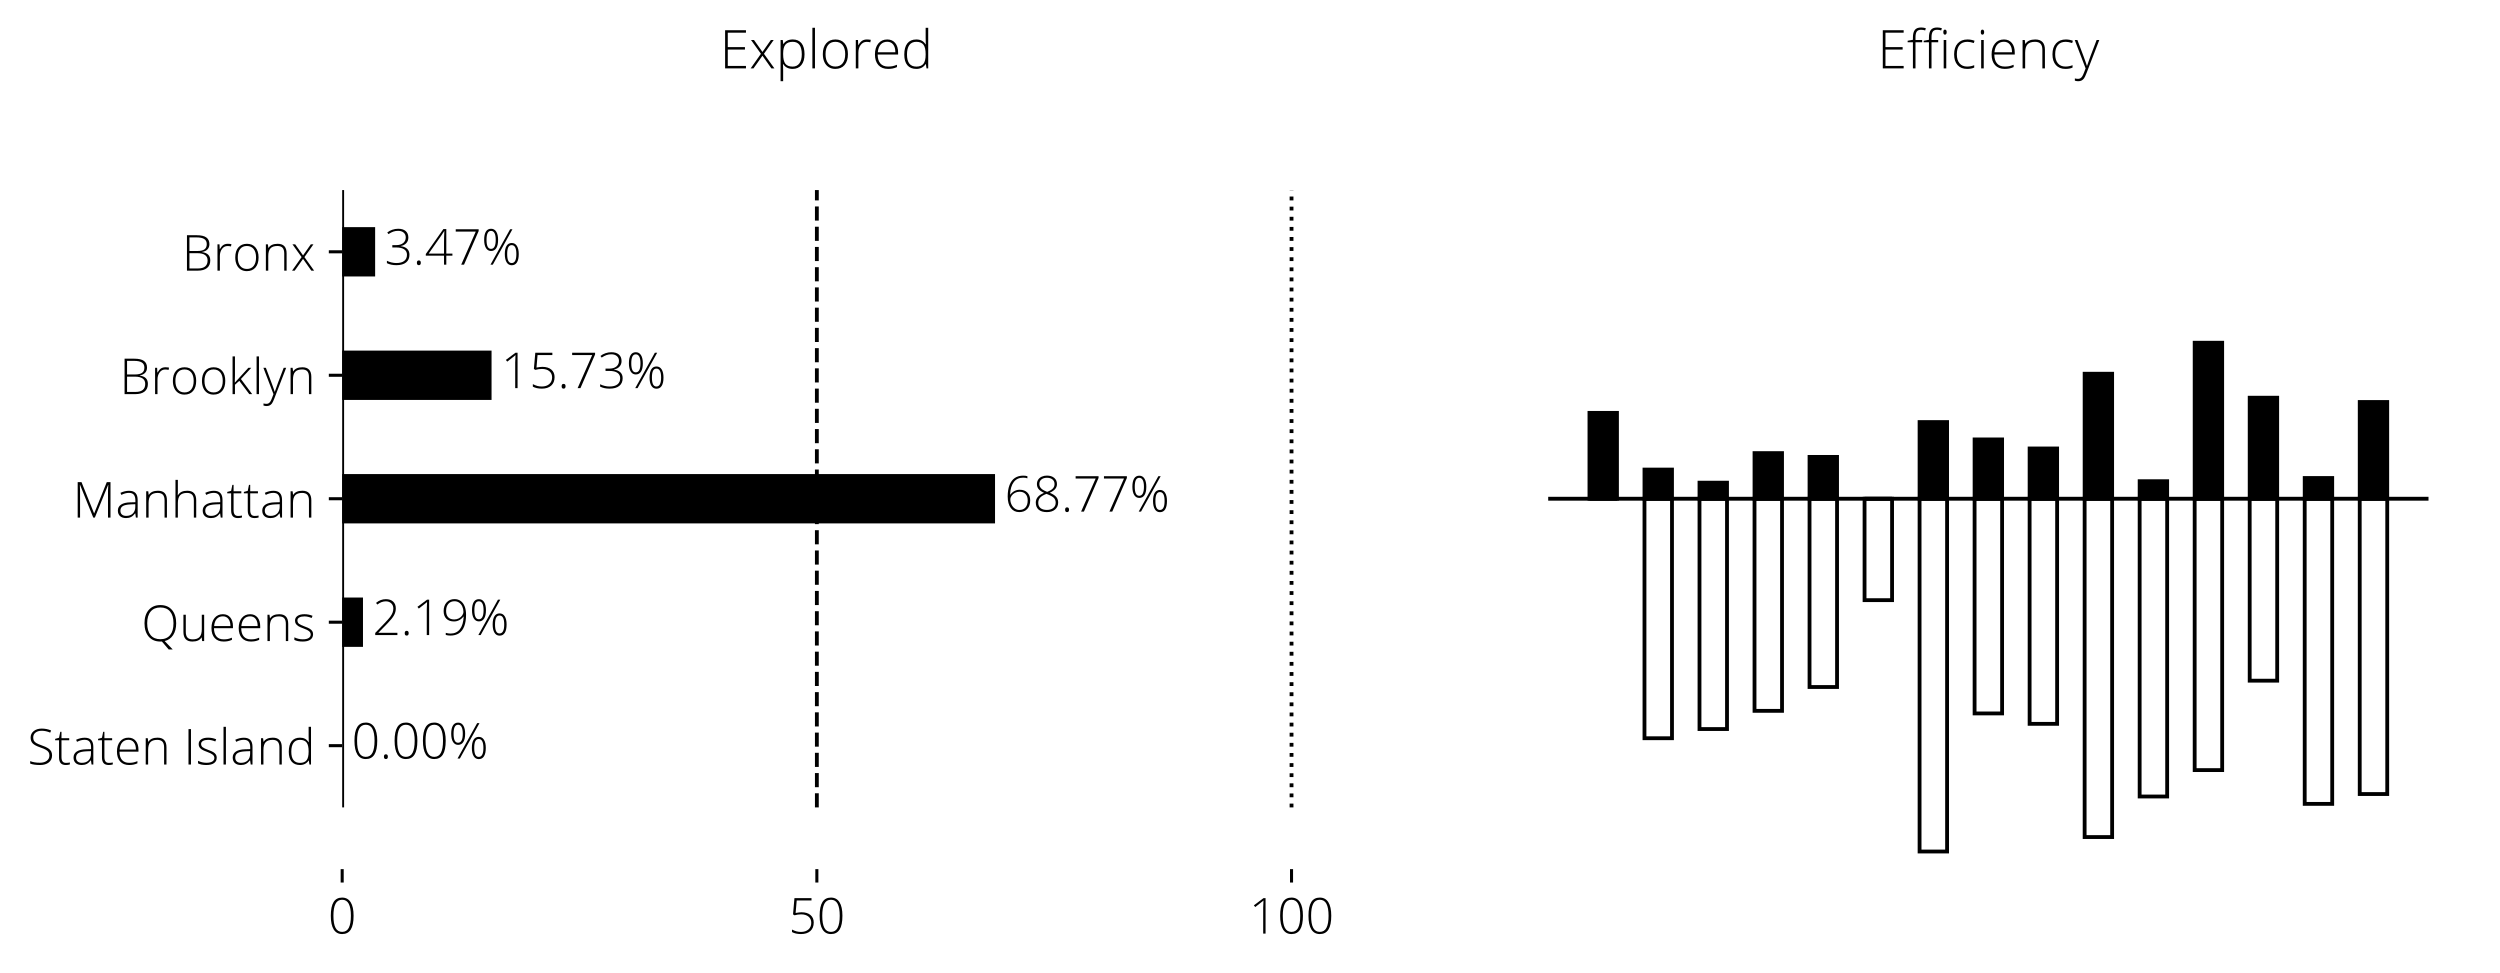
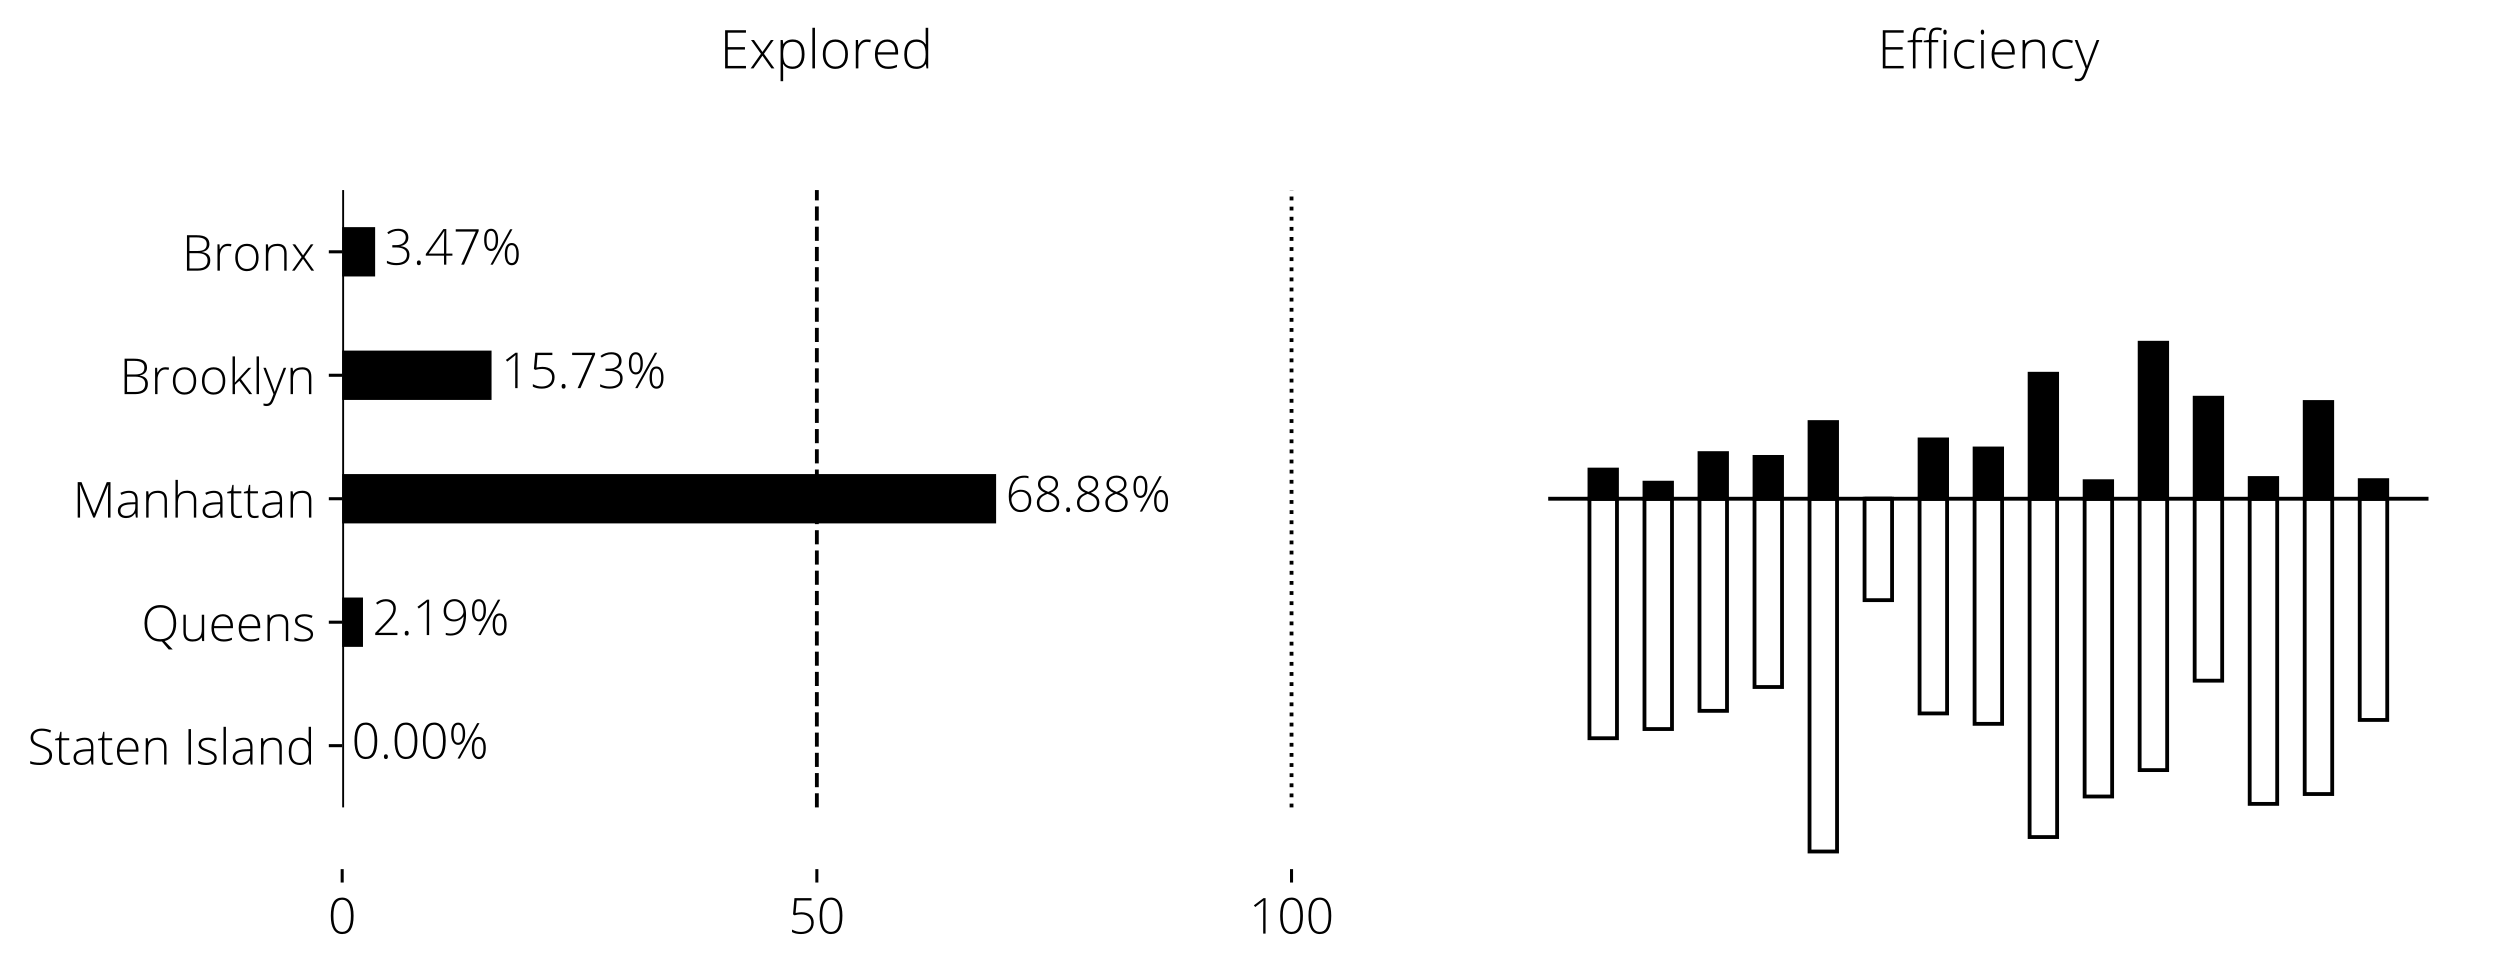
<svg xmlns="http://www.w3.org/2000/svg" xmlns:xlink="http://www.w3.org/1999/xlink" width="654.828pt" height="254.856pt" viewBox="0 0 654.828 254.856" version="1.1">
  <defs>
    <style type="text/css">*{stroke-linejoin: round; stroke-linecap: butt}</style>
  </defs>
  <g id="figure_1">
    <g id="patch_1">
      <path d="M 0 254.856  L 654.828 254.856  L 654.828 0  L 0 0  z " style="fill: #ffffff" />
    </g>
    <g id="axes_1">
      <g id="patch_2">
        <path d="M 89.628 227.654  L 343.265 227.654  L 343.265 33.614  L 89.628 33.614  L 89.628 227.654  z " style="fill: none" />
      </g>
      <g id="patch_3">
-         <path d="M 89.628 201.782  L 89.628 201.782  L 89.628 188.846  L 89.628 188.846  z " clip-path="url(#p144d505ed7)" />
+         <path d="M 89.628 201.782  L 89.628 201.782  L 89.628 188.846  L 89.628 188.846  z " clip-path="url(#p74cedefd56)" />
      </g>
      <g id="patch_4">
-         <path d="M 89.628 169.442  L 95.077 169.442  L 95.077 156.506  L 89.628 156.506  z " clip-path="url(#p144d505ed7)" />
+         <path d="M 89.628 169.442  L 95.077 169.442  L 95.077 156.506  L 89.628 156.506  z " clip-path="url(#p74cedefd56)" />
      </g>
      <g id="patch_5">
-         <path d="M 89.628 137.102  L 260.63 137.102  L 260.63 124.166  L 89.628 124.166  z " clip-path="url(#p144d505ed7)" />
+         <path d="M 89.628 137.102  L 260.912 137.102  L 260.912 124.166  L 89.628 124.166  z " clip-path="url(#p74cedefd56)" />
      </g>
      <g id="patch_6">
-         <path d="M 89.628 104.762  L 128.753 104.762  L 128.753 91.826  L 89.628 91.826  z " clip-path="url(#p144d505ed7)" />
+         <path d="M 89.628 104.762  L 128.753 104.762  L 128.753 91.826  L 89.628 91.826  z " clip-path="url(#p74cedefd56)" />
      </g>
      <g id="patch_7">
-         <path d="M 89.628 72.422  L 98.26 72.422  L 98.26 59.486  L 89.628 59.486  z " clip-path="url(#p144d505ed7)" />
+         <path d="M 89.628 72.422  L 98.26 72.422  L 98.26 59.486  L 89.628 59.486  z " clip-path="url(#p74cedefd56)" />
      </g>
      <g id="matplotlib.axis_1">
        <g id="xtick_1">
          <g id="line2d_1">
            <defs>
-               <path id="ma0ac1af42f" d="M 0 0  L 0 3.5  " style="stroke: #000000; stroke-width: 0.8" />
+               <path id="m62caee9d9d" d="M 0 0  L 0 3.5  " style="stroke: #000000; stroke-width: 0.8" />
            </defs>
            <g>
-               <use xlink:href="#ma0ac1af42f" x="89.628" y="227.654" style="stroke: #000000; stroke-width: 0.8" />
+               <use xlink:href="#m62caee9d9d" x="89.628" y="227.654" style="stroke: #000000; stroke-width: 0.8" />
            </g>
          </g>
          <g id="text_1">
            <g transform="translate(85.91836 244.5322)scale(0.13 -0.13)">
              <defs>
                <path id="OpenSans-Light-30" d="M 3297 2297  Q 3297 1094 2930 515  Q 2563 -63 1819 -63  Q 1103 -63 731 532  Q 359 1128 359 2297  Q 359 3491 720 4066  Q 1081 4641 1819 4641  Q 2541 4641 2919 4045  Q 3297 3450 3297 2297  z M 697 2297  Q 697 1234 975 726  Q 1253 219 1819 219  Q 2409 219 2679 744  Q 2950 1269 2950 2297  Q 2950 3309 2679 3834  Q 2409 4359 1819 4359  Q 1228 4359 962 3834  Q 697 3309 697 2297  z " transform="scale(0.015625)" />
              </defs>
              <use xlink:href="#OpenSans-Light-30" />
            </g>
          </g>
        </g>
        <g id="xtick_2">
          <g id="line2d_2">
            <g>
-               <use xlink:href="#ma0ac1af42f" x="213.96" y="227.654" style="stroke: #000000; stroke-width: 0.8" />
+               <use xlink:href="#m62caee9d9d" x="213.96" y="227.654" style="stroke: #000000; stroke-width: 0.8" />
            </g>
          </g>
          <g id="text_2">
            <g transform="translate(206.5398 244.5322)scale(0.13 -0.13)">
              <defs>
                <path id="OpenSans-Light-35" d="M 1678 2747  Q 2409 2747 2829 2394  Q 3250 2041 3250 1422  Q 3250 719 2812 328  Q 2375 -63 1606 -63  Q 1266 -63 959 4  Q 653 72 447 197  L 447 519  Q 784 347 1046 280  Q 1309 213 1606 213  Q 2206 213 2568 530  Q 2931 847 2931 1388  Q 2931 1897 2578 2187  Q 2225 2478 1619 2478  Q 1213 2478 769 2356  L 581 2478  L 763 4569  L 2963 4569  L 2963 4269  L 1056 4269  L 916 2656  Q 1403 2747 1678 2747  z " transform="scale(0.015625)" />
              </defs>
              <use xlink:href="#OpenSans-Light-35" />
              <use xlink:href="#OpenSans-Light-30" x="57.08" />
            </g>
          </g>
        </g>
        <g id="xtick_3">
          <g id="line2d_3">
            <g>
-               <use xlink:href="#ma0ac1af42f" x="338.292" y="227.654" style="stroke: #000000; stroke-width: 0.8" />
+               <use xlink:href="#m62caee9d9d" x="338.292" y="227.654" style="stroke: #000000; stroke-width: 0.8" />
            </g>
          </g>
          <g id="text_3">
            <g transform="translate(327.1613 244.5322)scale(0.13 -0.13)">
              <defs>
                <path id="OpenSans-Light-31" d="M 2131 0  L 1825 0  L 1825 3328  Q 1825 3781 1863 4269  Q 1816 4222 1766 4178  Q 1716 4134 800 3419  L 622 3641  L 1863 4569  L 2131 4569  L 2131 0  z " transform="scale(0.015625)" />
              </defs>
              <use xlink:href="#OpenSans-Light-31" />
              <use xlink:href="#OpenSans-Light-30" x="57.08" />
              <use xlink:href="#OpenSans-Light-30" x="114.16" />
            </g>
          </g>
        </g>
      </g>
      <g id="matplotlib.axis_2">
        <g id="ytick_1">
          <g id="line2d_4">
            <defs>
-               <path id="mfb8b9d3424" d="M 0 0  L -3.5 0  " style="stroke: #000000; stroke-width: 0.8" />
+               <path id="m926239fd50" d="M 0 0  L -3.5 0  " style="stroke: #000000; stroke-width: 0.8" />
            </defs>
            <g>
-               <use xlink:href="#mfb8b9d3424" x="89.628" y="195.314" style="stroke: #000000; stroke-width: 0.8" />
+               <use xlink:href="#m926239fd50" x="89.628" y="195.314" style="stroke: #000000; stroke-width: 0.8" />
            </g>
          </g>
          <g id="text_4">
            <g transform="translate(7.2 200.2532)scale(0.13 -0.13)">
              <defs>
                <path id="OpenSans-Light-53" d="M 3169 1178  Q 3169 606 2748 271  Q 2328 -63 1631 -63  Q 794 -63 347 122  L 347 441  Q 841 231 1606 231  Q 2169 231 2498 489  Q 2828 747 2828 1166  Q 2828 1425 2718 1595  Q 2609 1766 2362 1906  Q 2116 2047 1638 2209  Q 938 2450 670 2729  Q 403 3009 403 3475  Q 403 3988 804 4311  Q 1206 4634 1838 4634  Q 2481 4634 3047 4391  L 2931 4116  Q 2363 4353 1844 4353  Q 1338 4353 1038 4118  Q 738 3884 738 3481  Q 738 3228 830 3065  Q 922 2903 1131 2773  Q 1341 2644 1850 2463  Q 2384 2278 2653 2104  Q 2922 1931 3045 1711  Q 3169 1491 3169 1178  z " transform="scale(0.015625)" />
                <path id="OpenSans-Light-74" d="M 1466 213  Q 1759 213 1978 263  L 1978 13  Q 1753 -63 1459 -63  Q 1009 -63 795 178  Q 581 419 581 934  L 581 3128  L 78 3128  L 78 3309  L 581 3450  L 738 4219  L 897 4219  L 897 3397  L 1894 3397  L 1894 3128  L 897 3128  L 897 978  Q 897 588 1034 400  Q 1172 213 1466 213  z " transform="scale(0.015625)" />
                <path id="OpenSans-Light-61" d="M 2631 0  L 2553 538  L 2528 538  Q 2272 209 2001 73  Q 1731 -63 1363 -63  Q 863 -63 584 193  Q 306 450 306 903  Q 306 1400 720 1675  Q 1134 1950 1919 1966  L 2566 1984  L 2566 2209  Q 2566 2694 2369 2941  Q 2172 3188 1734 3188  Q 1263 3188 756 2925  L 641 3194  Q 1200 3456 1747 3456  Q 2306 3456 2582 3165  Q 2859 2875 2859 2259  L 2859 0  L 2631 0  z M 1381 219  Q 1925 219 2239 530  Q 2553 841 2553 1394  L 2553 1728  L 1959 1703  Q 1244 1669 939 1480  Q 634 1291 634 891  Q 634 572 829 395  Q 1025 219 1381 219  z " transform="scale(0.015625)" />
                <path id="OpenSans-Light-65" d="M 1941 -63  Q 1200 -63 786 393  Q 372 850 372 1672  Q 372 2484 772 2973  Q 1172 3463 1850 3463  Q 2450 3463 2797 3044  Q 3144 2625 3144 1906  L 3144 1656  L 697 1656  Q 703 956 1023 587  Q 1344 219 1941 219  Q 2231 219 2451 259  Q 2672 300 3009 434  L 3009 153  Q 2722 28 2478 -17  Q 2234 -63 1941 -63  z M 1850 3188  Q 1359 3188 1062 2864  Q 766 2541 716 1931  L 2816 1931  Q 2816 2522 2559 2855  Q 2303 3188 1850 3188  z " transform="scale(0.015625)" />
                <path id="OpenSans-Light-6e" d="M 2938 0  L 2938 2203  Q 2938 2716 2722 2948  Q 2506 3181 2053 3181  Q 1444 3181 1161 2873  Q 878 2566 878 1875  L 878 0  L 569 0  L 569 3397  L 831 3397  L 891 2931  L 909 2931  Q 1241 3463 2088 3463  Q 3244 3463 3244 2222  L 3244 0  L 2938 0  z " transform="scale(0.015625)" />
                <path id="OpenSans-Light-20" transform="scale(0.015625)" />
                <path id="OpenSans-Light-49" d="M 647 0  L 647 4569  L 966 4569  L 966 0  L 647 0  z " transform="scale(0.015625)" />
                <path id="OpenSans-Light-73" d="M 2675 884  Q 2675 428 2328 182  Q 1981 -63 1344 -63  Q 663 -63 263 147  L 263 481  Q 775 225 1344 225  Q 1847 225 2108 392  Q 2369 559 2369 838  Q 2369 1094 2161 1269  Q 1953 1444 1478 1613  Q 969 1797 762 1930  Q 556 2063 451 2230  Q 347 2397 347 2638  Q 347 3019 667 3241  Q 988 3463 1563 3463  Q 2113 3463 2606 3256  L 2491 2975  Q 1991 3181 1563 3181  Q 1147 3181 903 3043  Q 659 2906 659 2663  Q 659 2397 848 2237  Q 1038 2078 1588 1881  Q 2047 1716 2256 1583  Q 2466 1450 2570 1281  Q 2675 1113 2675 884  z " transform="scale(0.015625)" />
                <path id="OpenSans-Light-6c" d="M 878 0  L 569 0  L 569 4863  L 878 4863  L 878 0  z " transform="scale(0.015625)" />
                <path id="OpenSans-Light-64" d="M 1813 3463  Q 2181 3463 2450 3328  Q 2719 3194 2931 2869  L 2950 2869  Q 2931 3263 2931 3641  L 2931 4863  L 3238 4863  L 3238 0  L 3034 0  L 2956 519  L 2931 519  Q 2544 -63 1819 -63  Q 1116 -63 744 375  Q 372 813 372 1650  Q 372 2531 740 2997  Q 1109 3463 1813 3463  z M 1813 3181  Q 1256 3181 976 2790  Q 697 2400 697 1656  Q 697 213 1819 213  Q 2394 213 2662 547  Q 2931 881 2931 1650  L 2931 1703  Q 2931 2491 2667 2836  Q 2403 3181 1813 3181  z " transform="scale(0.015625)" />
              </defs>
              <use xlink:href="#OpenSans-Light-53" />
              <use xlink:href="#OpenSans-Light-74" x="54.492" />
              <use xlink:href="#OpenSans-Light-61" x="87.988" />
              <use xlink:href="#OpenSans-Light-74" x="140.967" />
              <use xlink:href="#OpenSans-Light-65" x="174.463" />
              <use xlink:href="#OpenSans-Light-6e" x="229.346" />
              <use xlink:href="#OpenSans-Light-20" x="288.33" />
              <use xlink:href="#OpenSans-Light-49" x="314.307" />
              <use xlink:href="#OpenSans-Light-73" x="339.502" />
              <use xlink:href="#OpenSans-Light-6c" x="386.084" />
              <use xlink:href="#OpenSans-Light-61" x="408.691" />
              <use xlink:href="#OpenSans-Light-6e" x="461.67" />
              <use xlink:href="#OpenSans-Light-64" x="520.654" />
            </g>
          </g>
        </g>
        <g id="ytick_2">
          <g id="line2d_5">
            <g>
-               <use xlink:href="#mfb8b9d3424" x="89.628" y="162.974" style="stroke: #000000; stroke-width: 0.8" />
+               <use xlink:href="#m926239fd50" x="89.628" y="162.974" style="stroke: #000000; stroke-width: 0.8" />
            </g>
          </g>
          <g id="text_5">
            <g transform="translate(37.03094 167.9132)scale(0.13 -0.13)">
              <defs>
                <path id="OpenSans-Light-51" d="M 4488 2291  Q 4488 1372 4094 770  Q 3700 169 3003 0  L 4044 -1088  L 3525 -1088  L 2644 -56  L 2541 -63  L 2444 -63  Q 1491 -63 947 570  Q 403 1203 403 2297  Q 403 3388 951 4014  Q 1500 4641 2450 4641  Q 3406 4641 3947 4011  Q 4488 3381 4488 2291  z M 750 2291  Q 750 1309 1187 773  Q 1625 238 2444 238  Q 3269 238 3705 769  Q 4141 1300 4141 2291  Q 4141 3278 3705 3804  Q 3269 4331 2450 4331  Q 1634 4331 1192 3800  Q 750 3269 750 2291  z " transform="scale(0.015625)" />
                <path id="OpenSans-Light-75" d="M 838 3397  L 838 1197  Q 838 684 1053 451  Q 1269 219 1722 219  Q 2328 219 2614 525  Q 2900 831 2900 1522  L 2900 3397  L 3206 3397  L 3206 0  L 2944 0  L 2888 469  L 2869 469  Q 2538 -63 1691 -63  Q 531 -63 531 1178  L 531 3397  L 838 3397  z " transform="scale(0.015625)" />
              </defs>
              <use xlink:href="#OpenSans-Light-51" />
              <use xlink:href="#OpenSans-Light-75" x="76.416" />
              <use xlink:href="#OpenSans-Light-65" x="135.4" />
              <use xlink:href="#OpenSans-Light-65" x="190.283" />
              <use xlink:href="#OpenSans-Light-6e" x="245.166" />
              <use xlink:href="#OpenSans-Light-73" x="304.15" />
            </g>
          </g>
        </g>
        <g id="ytick_3">
          <g id="line2d_6">
            <g>
-               <use xlink:href="#mfb8b9d3424" x="89.628" y="130.634" style="stroke: #000000; stroke-width: 0.8" />
+               <use xlink:href="#m926239fd50" x="89.628" y="130.634" style="stroke: #000000; stroke-width: 0.8" />
            </g>
          </g>
          <g id="text_6">
            <g transform="translate(19.03406 135.5732)scale(0.13 -0.13)">
              <defs>
                <path id="OpenSans-Light-4d" d="M 2656 0  L 953 4219  L 928 4219  Q 953 3831 953 3425  L 953 0  L 647 0  L 647 4569  L 1141 4569  L 2759 550  L 2778 550  L 4397 4569  L 4878 4569  L 4878 0  L 4556 0  L 4556 3463  Q 4556 3825 4594 4213  L 4569 4213  L 2859 0  L 2656 0  z " transform="scale(0.015625)" />
                <path id="OpenSans-Light-68" d="M 2938 0  L 2938 2203  Q 2938 2716 2722 2948  Q 2506 3181 2053 3181  Q 1444 3181 1161 2873  Q 878 2566 878 1875  L 878 0  L 569 0  L 569 4863  L 878 4863  L 878 3316  L 863 2881  L 884 2881  Q 1075 3188 1365 3325  Q 1656 3463 2088 3463  Q 3244 3463 3244 2222  L 3244 0  L 2938 0  z " transform="scale(0.015625)" />
              </defs>
              <use xlink:href="#OpenSans-Light-4d" />
              <use xlink:href="#OpenSans-Light-61" x="86.279" />
              <use xlink:href="#OpenSans-Light-6e" x="139.258" />
              <use xlink:href="#OpenSans-Light-68" x="198.242" />
              <use xlink:href="#OpenSans-Light-61" x="257.227" />
              <use xlink:href="#OpenSans-Light-74" x="310.205" />
              <use xlink:href="#OpenSans-Light-74" x="343.701" />
              <use xlink:href="#OpenSans-Light-61" x="377.197" />
              <use xlink:href="#OpenSans-Light-6e" x="430.176" />
            </g>
          </g>
        </g>
        <g id="ytick_4">
          <g id="line2d_7">
            <g>
-               <use xlink:href="#mfb8b9d3424" x="89.628" y="98.294" style="stroke: #000000; stroke-width: 0.8" />
+               <use xlink:href="#m926239fd50" x="89.628" y="98.294" style="stroke: #000000; stroke-width: 0.8" />
            </g>
          </g>
          <g id="text_7">
            <g transform="translate(31.31703 103.2332)scale(0.13 -0.13)">
              <defs>
                <path id="OpenSans-Light-42" d="M 647 4569  L 1900 4569  Q 2747 4569 3144 4281  Q 3541 3994 3541 3413  Q 3541 3016 3298 2752  Q 3056 2488 2591 2413  L 2591 2394  Q 3138 2313 3395 2048  Q 3653 1784 3653 1313  Q 3653 681 3234 340  Q 2816 0 2047 0  L 647 0  L 647 4569  z M 966 2534  L 1972 2534  Q 2616 2534 2908 2748  Q 3200 2963 3200 3419  Q 3200 3875 2870 4081  Q 2541 4288 1888 4288  L 966 4288  L 966 2534  z M 966 2253  L 966 281  L 2041 281  Q 3309 281 3309 1313  Q 3309 2253 1972 2253  L 966 2253  z " transform="scale(0.015625)" />
                <path id="OpenSans-Light-72" d="M 1906 3463  Q 2122 3463 2369 3419  L 2309 3122  Q 2097 3175 1869 3175  Q 1434 3175 1156 2806  Q 878 2438 878 1875  L 878 0  L 569 0  L 569 3397  L 831 3397  L 863 2784  L 884 2784  Q 1094 3159 1331 3311  Q 1569 3463 1906 3463  z " transform="scale(0.015625)" />
                <path id="OpenSans-Light-6f" d="M 3378 1703  Q 3378 872 2975 404  Q 2572 -63 1863 -63  Q 1416 -63 1075 153  Q 734 369 553 772  Q 372 1175 372 1703  Q 372 2534 775 2998  Q 1178 3463 1881 3463  Q 2581 3463 2979 2992  Q 3378 2522 3378 1703  z M 697 1703  Q 697 1003 1005 611  Q 1313 219 1875 219  Q 2438 219 2745 611  Q 3053 1003 3053 1703  Q 3053 2406 2742 2793  Q 2431 3181 1869 3181  Q 1306 3181 1001 2795  Q 697 2409 697 1703  z " transform="scale(0.015625)" />
                <path id="OpenSans-Light-6b" d="M 872 1491  L 2606 3397  L 2981 3397  L 1644 1947  L 3097 0  L 2725 0  L 1434 1716  L 878 1209  L 878 0  L 569 0  L 569 4863  L 878 4863  L 878 2425  L 856 1491  L 872 1491  z " transform="scale(0.015625)" />
                <path id="OpenSans-Light-79" d="M 0 3397  L 319 3397  L 1038 1491  Q 1366 613 1453 306  L 1472 306  Q 1603 709 1900 1509  L 2619 3397  L 2938 3397  L 1416 -550  Q 1231 -1031 1106 -1200  Q 981 -1369 814 -1453  Q 647 -1538 409 -1538  Q 231 -1538 13 -1472  L 13 -1203  Q 194 -1253 403 -1253  Q 563 -1253 684 -1178  Q 806 -1103 904 -945  Q 1003 -788 1133 -445  Q 1263 -103 1300 0  L 0 3397  z " transform="scale(0.015625)" />
              </defs>
              <use xlink:href="#OpenSans-Light-42" />
              <use xlink:href="#OpenSans-Light-72" x="62.695" />
              <use xlink:href="#OpenSans-Light-6f" x="101.611" />
              <use xlink:href="#OpenSans-Light-6f" x="160.205" />
              <use xlink:href="#OpenSans-Light-6b" x="218.799" />
              <use xlink:href="#OpenSans-Light-6c" x="267.188" />
              <use xlink:href="#OpenSans-Light-79" x="289.795" />
              <use xlink:href="#OpenSans-Light-6e" x="335.693" />
            </g>
          </g>
        </g>
        <g id="ytick_5">
          <g id="line2d_8">
            <g>
-               <use xlink:href="#mfb8b9d3424" x="89.628" y="65.954" style="stroke: #000000; stroke-width: 0.8" />
+               <use xlink:href="#m926239fd50" x="89.628" y="65.954" style="stroke: #000000; stroke-width: 0.8" />
            </g>
          </g>
          <g id="text_8">
            <g transform="translate(47.65641 70.89317)scale(0.13 -0.13)">
              <defs>
                <path id="OpenSans-Light-78" d="M 1403 1747  L 219 3397  L 575 3397  L 1588 1966  L 2591 3397  L 2931 3397  L 1766 1747  L 3016 0  L 2656 0  L 1588 1516  L 513 0  L 172 0  L 1403 1747  z " transform="scale(0.015625)" />
              </defs>
              <use xlink:href="#OpenSans-Light-42" />
              <use xlink:href="#OpenSans-Light-72" x="62.695" />
              <use xlink:href="#OpenSans-Light-6f" x="101.611" />
              <use xlink:href="#OpenSans-Light-6e" x="160.205" />
              <use xlink:href="#OpenSans-Light-78" x="219.189" />
            </g>
          </g>
        </g>
      </g>
      <g id="LineCollection_1">
-         <path d="M 89.628 211.484  L 89.628 49.784  " clip-path="url(#p144d505ed7)" style="fill: none; stroke: #000000" />
+         <path d="M 89.628 211.484  L 89.628 49.784  " clip-path="url(#p74cedefd56)" style="fill: none; stroke: #000000" />
      </g>
      <g id="LineCollection_2">
-         <path d="M 213.96 211.484  L 213.96 49.784  " clip-path="url(#p144d505ed7)" style="fill: none; stroke-dasharray: 3.7,1.6; stroke-dashoffset: 0; stroke: #000000" />
+         <path d="M 213.96 211.484  L 213.96 49.784  " clip-path="url(#p74cedefd56)" style="fill: none; stroke-dasharray: 3.7,1.6; stroke-dashoffset: 0; stroke: #000000" />
      </g>
      <g id="LineCollection_3">
-         <path d="M 338.292 211.484  L 338.292 49.784  " clip-path="url(#p144d505ed7)" style="fill: none; stroke-dasharray: 1,1.65; stroke-dashoffset: 0; stroke: #000000" />
+         <path d="M 338.292 211.484  L 338.292 49.784  " clip-path="url(#p74cedefd56)" style="fill: none; stroke-dasharray: 1,1.65; stroke-dashoffset: 0; stroke: #000000" />
      </g>
      <g id="text_9">
        <g transform="translate(92.11507 198.6911)scale(0.13 -0.13)">
          <defs>
            <path id="OpenSans-Light-2e" d="M 506 244  Q 506 550 756 550  Q 1013 550 1013 244  Q 1013 -63 756 -63  Q 506 -63 506 244  z " transform="scale(0.015625)" />
            <path id="OpenSans-Light-25" d="M 659 3206  Q 659 2625 800 2333  Q 941 2041 1241 2041  Q 1844 2041 1844 3206  Q 1844 3781 1689 4070  Q 1534 4359 1241 4359  Q 941 4359 800 4070  Q 659 3781 659 3206  z M 2150 3206  Q 2150 2500 1915 2133  Q 1681 1766 1241 1766  Q 825 1766 589 2142  Q 353 2519 353 3206  Q 353 3903 578 4268  Q 803 4634 1241 4634  Q 1675 4634 1912 4257  Q 2150 3881 2150 3206  z M 3322 1369  Q 3322 791 3462 502  Q 3603 213 3903 213  Q 4506 213 4506 1369  Q 4506 2522 3903 2522  Q 3603 2522 3462 2236  Q 3322 1950 3322 1369  z M 4813 1369  Q 4813 663 4581 295  Q 4350 -72 3909 -72  Q 3484 -72 3250 308  Q 3016 688 3016 1369  Q 3016 2072 3245 2434  Q 3475 2797 3909 2797  Q 4338 2797 4575 2422  Q 4813 2047 4813 1369  z M 4000 4569  L 1466 0  L 1166 0  L 3700 4569  L 4000 4569  z " transform="scale(0.015625)" />
          </defs>
          <use xlink:href="#OpenSans-Light-30" />
          <use xlink:href="#OpenSans-Light-2e" x="57.08" />
          <use xlink:href="#OpenSans-Light-30" x="80.859" />
          <use xlink:href="#OpenSans-Light-30" x="137.939" />
          <use xlink:href="#OpenSans-Light-25" x="195.02" />
        </g>
      </g>
      <g id="text_10">
        <g transform="translate(97.5641 166.3511)scale(0.13 -0.13)">
          <defs>
            <path id="OpenSans-Light-32" d="M 3213 0  L 353 0  L 353 275  L 1569 1544  Q 2081 2075 2287 2356  Q 2494 2638 2591 2894  Q 2688 3150 2688 3431  Q 2688 3841 2419 4097  Q 2150 4353 1722 4353  Q 1150 4353 628 3938  L 459 4153  Q 1031 4634 1728 4634  Q 2325 4634 2667 4315  Q 3009 3997 3009 3438  Q 3009 2984 2779 2561  Q 2550 2138 1941 1516  L 769 313  L 769 300  L 3213 300  L 3213 0  z " transform="scale(0.015625)" />
            <path id="OpenSans-Light-39" d="M 3238 2631  Q 3238 1731 3002 1125  Q 2766 519 2314 228  Q 1863 -63 1222 -63  Q 897 -63 622 19  L 622 288  Q 756 244 945 220  Q 1134 197 1234 197  Q 2006 197 2443 755  Q 2881 1313 2931 2381  L 2894 2381  Q 2666 2081 2350 1920  Q 2034 1759 1691 1759  Q 1056 1759 701 2109  Q 347 2459 347 3103  Q 347 3791 736 4216  Q 1125 4641 1747 4641  Q 2197 4641 2534 4405  Q 2872 4169 3055 3712  Q 3238 3256 3238 2631  z M 1747 4366  Q 1253 4366 959 4033  Q 666 3700 666 3122  Q 666 2578 937 2297  Q 1209 2016 1716 2016  Q 2031 2016 2304 2156  Q 2578 2297 2739 2530  Q 2900 2763 2900 3003  Q 2900 3369 2754 3687  Q 2609 4006 2348 4186  Q 2088 4366 1747 4366  z " transform="scale(0.015625)" />
          </defs>
          <use xlink:href="#OpenSans-Light-32" />
          <use xlink:href="#OpenSans-Light-2e" x="57.08" />
          <use xlink:href="#OpenSans-Light-31" x="80.859" />
          <use xlink:href="#OpenSans-Light-39" x="137.939" />
          <use xlink:href="#OpenSans-Light-25" x="195.02" />
        </g>
      </g>
      <g id="text_11">
-         <g transform="translate(263.1163 134.0111)scale(0.13 -0.13)">
+         <g transform="translate(263.3984 134.0111)scale(0.13 -0.13)">
          <defs>
            <path id="OpenSans-Light-36" d="M 409 1947  Q 409 2838 651 3445  Q 894 4053 1339 4347  Q 1784 4641 2413 4641  Q 2706 4641 2950 4569  L 2950 4294  Q 2722 4378 2400 4378  Q 1628 4378 1198 3822  Q 769 3266 716 2203  L 756 2203  Q 994 2509 1300 2665  Q 1606 2822 1947 2822  Q 2588 2822 2948 2456  Q 3309 2091 3309 1447  Q 3309 747 2929 342  Q 2550 -63 1906 -63  Q 1213 -63 811 467  Q 409 997 409 1947  z M 1906 213  Q 2419 213 2703 534  Q 2988 856 2988 1453  Q 2988 1978 2706 2272  Q 2425 2566 1941 2566  Q 1622 2566 1348 2425  Q 1075 2284 912 2051  Q 750 1819 750 1575  Q 750 1228 904 908  Q 1059 588 1323 400  Q 1588 213 1906 213  z " transform="scale(0.015625)" />
            <path id="OpenSans-Light-38" d="M 1819 4647  Q 2400 4647 2754 4350  Q 3109 4053 3109 3547  Q 3109 3197 2889 2928  Q 2669 2659 2175 2431  Q 2775 2184 3019 1890  Q 3263 1597 3263 1178  Q 3263 613 2867 275  Q 2472 -63 1806 -63  Q 1116 -63 747 253  Q 378 569 378 1172  Q 378 1581 637 1890  Q 897 2200 1441 2419  Q 938 2656 731 2920  Q 525 3184 525 3553  Q 525 3881 690 4129  Q 856 4378 1154 4512  Q 1453 4647 1819 4647  z M 697 1125  Q 697 694 989 456  Q 1281 219 1806 219  Q 2319 219 2631 470  Q 2944 722 2944 1153  Q 2944 1541 2698 1783  Q 2453 2025 1753 2291  Q 1178 2069 937 1800  Q 697 1531 697 1125  z M 1813 4366  Q 1372 4366 1105 4148  Q 838 3931 838 3553  Q 838 3334 936 3167  Q 1034 3000 1220 2864  Q 1406 2728 1844 2547  Q 2353 2744 2575 2981  Q 2797 3219 2797 3553  Q 2797 3928 2533 4147  Q 2269 4366 1813 4366  z " transform="scale(0.015625)" />
-             <path id="OpenSans-Light-37" d="M 1044 0  L 2925 4269  L 341 4269  L 341 4569  L 3297 4569  L 3297 4341  L 1409 0  L 1044 0  z " transform="scale(0.015625)" />
          </defs>
          <use xlink:href="#OpenSans-Light-36" />
          <use xlink:href="#OpenSans-Light-38" x="57.08" />
          <use xlink:href="#OpenSans-Light-2e" x="114.16" />
-           <use xlink:href="#OpenSans-Light-37" x="137.939" />
-           <use xlink:href="#OpenSans-Light-37" x="195.02" />
+           <use xlink:href="#OpenSans-Light-38" x="137.939" />
+           <use xlink:href="#OpenSans-Light-38" x="195.02" />
          <use xlink:href="#OpenSans-Light-25" x="252.1" />
        </g>
      </g>
      <g id="text_12">
        <g transform="translate(131.2399 101.6711)scale(0.13 -0.13)">
          <defs>
+             <path id="OpenSans-Light-37" d="M 1044 0  L 2925 4269  L 341 4269  L 341 4569  L 3297 4569  L 3297 4341  L 1409 0  L 1044 0  z " transform="scale(0.015625)" />
            <path id="OpenSans-Light-33" d="M 3059 3494  Q 3059 3069 2792 2778  Q 2525 2488 2075 2406  L 2075 2388  Q 2625 2319 2912 2037  Q 3200 1756 3200 1281  Q 3200 641 2764 289  Q 2328 -63 1509 -63  Q 813 -63 294 197  L 294 506  Q 556 369 882 291  Q 1209 213 1497 213  Q 2188 213 2534 492  Q 2881 772 2881 1281  Q 2881 1734 2526 1978  Q 2172 2222 1484 2222  L 991 2222  L 991 2522  L 1491 2522  Q 2059 2522 2392 2792  Q 2725 3063 2725 3525  Q 2725 3906 2454 4136  Q 2184 4366 1747 4366  Q 1406 4366 1125 4270  Q 844 4175 494 3944  L 341 4153  Q 606 4375 981 4504  Q 1356 4634 1741 4634  Q 2372 4634 2715 4336  Q 3059 4038 3059 3494  z " transform="scale(0.015625)" />
          </defs>
          <use xlink:href="#OpenSans-Light-31" />
          <use xlink:href="#OpenSans-Light-35" x="57.08" />
          <use xlink:href="#OpenSans-Light-2e" x="114.16" />
          <use xlink:href="#OpenSans-Light-37" x="137.939" />
          <use xlink:href="#OpenSans-Light-33" x="195.02" />
          <use xlink:href="#OpenSans-Light-25" x="252.1" />
        </g>
      </g>
      <g id="text_13">
        <g transform="translate(100.7466 69.33114)scale(0.13 -0.13)">
          <defs>
            <path id="OpenSans-Light-34" d="M 3566 1166  L 2778 1166  L 2778 0  L 2484 0  L 2484 1166  L 134 1166  L 134 1375  L 2400 4594  L 2778 4594  L 2778 1434  L 3566 1434  L 3566 1166  z M 2484 1434  L 2484 2741  Q 2484 3684 2528 4325  L 2503 4325  Q 2441 4209 2119 3738  L 506 1434  L 2484 1434  z " transform="scale(0.015625)" />
          </defs>
          <use xlink:href="#OpenSans-Light-33" />
          <use xlink:href="#OpenSans-Light-2e" x="57.08" />
          <use xlink:href="#OpenSans-Light-34" x="80.859" />
          <use xlink:href="#OpenSans-Light-37" x="137.939" />
          <use xlink:href="#OpenSans-Light-25" x="195.02" />
        </g>
      </g>
      <g id="text_14">
        <g transform="translate(188.5144 17.91219)scale(0.14 -0.14)">
          <defs>
            <path id="OpenSans-Light-45" d="M 3144 0  L 647 0  L 647 4569  L 3144 4569  L 3144 4275  L 966 4275  L 966 2547  L 3022 2547  L 3022 2253  L 966 2253  L 966 294  L 3144 294  L 3144 0  z " transform="scale(0.015625)" />
            <path id="OpenSans-Light-70" d="M 2022 -63  Q 1238 -63 878 525  L 856 525  L 866 263  Q 878 31 878 -244  L 878 -1538  L 569 -1538  L 569 3397  L 831 3397  L 891 2913  L 909 2913  Q 1259 3463 2028 3463  Q 2716 3463 3077 3011  Q 3438 2559 3438 1697  Q 3438 859 3058 398  Q 2678 -63 2022 -63  z M 2016 213  Q 2538 213 2823 600  Q 3109 988 3109 1684  Q 3109 3181 2028 3181  Q 1434 3181 1156 2854  Q 878 2528 878 1791  L 878 1691  Q 878 894 1145 553  Q 1413 213 2016 213  z " transform="scale(0.015625)" />
          </defs>
          <use xlink:href="#OpenSans-Light-45" />
          <use xlink:href="#OpenSans-Light-78" x="55.176" />
          <use xlink:href="#OpenSans-Light-70" x="104.98" />
          <use xlink:href="#OpenSans-Light-6c" x="164.502" />
          <use xlink:href="#OpenSans-Light-6f" x="187.109" />
          <use xlink:href="#OpenSans-Light-72" x="245.703" />
          <use xlink:href="#OpenSans-Light-65" x="284.619" />
          <use xlink:href="#OpenSans-Light-64" x="339.502" />
        </g>
      </g>
    </g>
    <g id="axes_2">
      <g id="patch_8">
-         <path d="M 416.329 130.634  L 423.535 130.634  L 423.535 108.144  L 416.329 108.144  z " clip-path="url(#p70b440be2d)" style="stroke: #000000; stroke-linejoin: miter" />
+         <path d="M 416.329 130.634  L 423.535 130.634  L 423.535 122.995  L 416.329 122.995  z " clip-path="url(#p3d251f760b)" style="stroke: #000000; stroke-linejoin: miter" />
      </g>
      <g id="patch_9">
-         <path d="M 430.741 130.634  L 437.946 130.634  L 437.946 122.995  L 430.741 122.995  z " clip-path="url(#p70b440be2d)" style="stroke: #000000; stroke-linejoin: miter" />
+         <path d="M 430.741 130.634  L 437.946 130.634  L 437.946 126.425  L 430.741 126.425  z " clip-path="url(#p3d251f760b)" style="stroke: #000000; stroke-linejoin: miter" />
      </g>
      <g id="patch_10">
-         <path d="M 445.152 130.634  L 452.357 130.634  L 452.357 126.425  L 445.152 126.425  z " clip-path="url(#p70b440be2d)" style="stroke: #000000; stroke-linejoin: miter" />
+         <path d="M 445.152 130.634  L 452.357 130.634  L 452.357 118.682  L 445.152 118.682  z " clip-path="url(#p3d251f760b)" style="stroke: #000000; stroke-linejoin: miter" />
      </g>
      <g id="patch_11">
-         <path d="M 459.563 130.634  L 466.768 130.634  L 466.768 118.682  L 459.563 118.682  z " clip-path="url(#p70b440be2d)" style="stroke: #000000; stroke-linejoin: miter" />
+         <path d="M 459.563 130.634  L 466.768 130.634  L 466.768 119.677  L 459.563 119.677  z " clip-path="url(#p3d251f760b)" style="stroke: #000000; stroke-linejoin: miter" />
      </g>
      <g id="patch_12">
-         <path d="M 473.974 130.634  L 481.18 130.634  L 481.18 119.677  L 473.974 119.677  z " clip-path="url(#p70b440be2d)" style="stroke: #000000; stroke-linejoin: miter" />
+         <path d="M 473.974 130.634  L 481.18 130.634  L 481.18 110.551  L 473.974 110.551  z " clip-path="url(#p3d251f760b)" style="stroke: #000000; stroke-linejoin: miter" />
      </g>
      <g id="patch_13">
-         <path d="M 488.385 130.634  L 495.591 130.634  L 495.591 130.634  L 488.385 130.634  z " clip-path="url(#p70b440be2d)" style="stroke: #000000; stroke-linejoin: miter" />
+         <path d="M 488.385 130.634  L 495.591 130.634  L 495.591 130.634  L 488.385 130.634  z " clip-path="url(#p3d251f760b)" style="stroke: #000000; stroke-linejoin: miter" />
      </g>
      <g id="patch_14">
-         <path d="M 502.796 130.634  L 510.002 130.634  L 510.002 110.551  L 502.796 110.551  z " clip-path="url(#p70b440be2d)" style="stroke: #000000; stroke-linejoin: miter" />
+         <path d="M 502.796 130.634  L 510.002 130.634  L 510.002 115.099  L 502.796 115.099  z " clip-path="url(#p3d251f760b)" style="stroke: #000000; stroke-linejoin: miter" />
      </g>
      <g id="patch_15">
-         <path d="M 517.207 130.634  L 524.413 130.634  L 524.413 115.099  L 517.207 115.099  z " clip-path="url(#p70b440be2d)" style="stroke: #000000; stroke-linejoin: miter" />
+         <path d="M 517.207 130.634  L 524.413 130.634  L 524.413 117.469  L 517.207 117.469  z " clip-path="url(#p3d251f760b)" style="stroke: #000000; stroke-linejoin: miter" />
      </g>
      <g id="patch_16">
-         <path d="M 531.619 130.634  L 538.824 130.634  L 538.824 117.469  L 531.619 117.469  z " clip-path="url(#p70b440be2d)" style="stroke: #000000; stroke-linejoin: miter" />
+         <path d="M 531.619 130.634  L 538.824 130.634  L 538.824 97.893  L 531.619 97.893  z " clip-path="url(#p3d251f760b)" style="stroke: #000000; stroke-linejoin: miter" />
      </g>
      <g id="patch_17">
-         <path d="M 546.03 130.634  L 553.235 130.634  L 553.235 97.893  L 546.03 97.893  z " clip-path="url(#p70b440be2d)" style="stroke: #000000; stroke-linejoin: miter" />
+         <path d="M 546.03 130.634  L 553.235 130.634  L 553.235 126.041  L 546.03 126.041  z " clip-path="url(#p3d251f760b)" style="stroke: #000000; stroke-linejoin: miter" />
      </g>
      <g id="patch_18">
-         <path d="M 560.441 130.634  L 567.647 130.634  L 567.647 126.041  L 560.441 126.041  z " clip-path="url(#p70b440be2d)" style="stroke: #000000; stroke-linejoin: miter" />
+         <path d="M 560.441 130.634  L 567.647 130.634  L 567.647 89.771  L 560.441 89.771  z " clip-path="url(#p3d251f760b)" style="stroke: #000000; stroke-linejoin: miter" />
      </g>
      <g id="patch_19">
-         <path d="M 574.852 130.634  L 582.058 130.634  L 582.058 89.771  L 574.852 89.771  z " clip-path="url(#p70b440be2d)" style="stroke: #000000; stroke-linejoin: miter" />
+         <path d="M 574.852 130.634  L 582.058 130.634  L 582.058 104.172  L 574.852 104.172  z " clip-path="url(#p3d251f760b)" style="stroke: #000000; stroke-linejoin: miter" />
      </g>
      <g id="patch_20">
-         <path d="M 589.263 130.634  L 596.469 130.634  L 596.469 104.172  L 589.263 104.172  z " clip-path="url(#p70b440be2d)" style="stroke: #000000; stroke-linejoin: miter" />
+         <path d="M 589.263 130.634  L 596.469 130.634  L 596.469 125.205  L 589.263 125.205  z " clip-path="url(#p3d251f760b)" style="stroke: #000000; stroke-linejoin: miter" />
      </g>
      <g id="patch_21">
-         <path d="M 603.674 130.634  L 610.88 130.634  L 610.88 125.205  L 603.674 125.205  z " clip-path="url(#p70b440be2d)" style="stroke: #000000; stroke-linejoin: miter" />
+         <path d="M 603.674 130.634  L 610.88 130.634  L 610.88 105.296  L 603.674 105.296  z " clip-path="url(#p3d251f760b)" style="stroke: #000000; stroke-linejoin: miter" />
      </g>
      <g id="patch_22">
-         <path d="M 618.086 130.634  L 625.291 130.634  L 625.291 105.296  L 618.086 105.296  z " clip-path="url(#p70b440be2d)" style="stroke: #000000; stroke-linejoin: miter" />
+         <path d="M 618.086 130.634  L 625.291 130.634  L 625.291 125.764  L 618.086 125.764  z " clip-path="url(#p3d251f760b)" style="stroke: #000000; stroke-linejoin: miter" />
      </g>
      <g id="patch_23">
-         <path d="M 416.329 130.634  L 423.535 130.634  L 423.535 130.634  L 416.329 130.634  L 416.329 130.634  z " clip-path="url(#p70b440be2d)" style="fill: none; stroke: #000000; stroke-linejoin: miter" />
+         <path d="M 416.329 130.634  L 423.535 130.634  L 423.535 193.366  L 416.329 193.366  L 416.329 130.634  z " clip-path="url(#p3d251f760b)" style="fill: none; stroke: #000000; stroke-linejoin: miter" />
      </g>
      <g id="patch_24">
-         <path d="M 430.741 130.634  L 437.946 130.634  L 437.946 193.366  L 430.741 193.366  L 430.741 130.634  z " clip-path="url(#p70b440be2d)" style="fill: none; stroke: #000000; stroke-linejoin: miter" />
+         <path d="M 430.741 130.634  L 437.946 130.634  L 437.946 190.959  L 430.741 190.959  L 430.741 130.634  z " clip-path="url(#p3d251f760b)" style="fill: none; stroke: #000000; stroke-linejoin: miter" />
      </g>
      <g id="patch_25">
-         <path d="M 445.152 130.634  L 452.357 130.634  L 452.357 190.959  L 445.152 190.959  L 445.152 130.634  z " clip-path="url(#p70b440be2d)" style="fill: none; stroke: #000000; stroke-linejoin: miter" />
+         <path d="M 445.152 130.634  L 452.357 130.634  L 452.357 186.193  L 445.152 186.193  L 445.152 130.634  z " clip-path="url(#p3d251f760b)" style="fill: none; stroke: #000000; stroke-linejoin: miter" />
      </g>
      <g id="patch_26">
-         <path d="M 459.563 130.634  L 466.768 130.634  L 466.768 186.193  L 459.563 186.193  L 459.563 130.634  z " clip-path="url(#p70b440be2d)" style="fill: none; stroke: #000000; stroke-linejoin: miter" />
+         <path d="M 459.563 130.634  L 466.768 130.634  L 466.768 179.949  L 459.563 179.949  L 459.563 130.634  z " clip-path="url(#p3d251f760b)" style="fill: none; stroke: #000000; stroke-linejoin: miter" />
      </g>
      <g id="patch_27">
-         <path d="M 473.974 130.634  L 481.18 130.634  L 481.18 179.949  L 473.974 179.949  L 473.974 130.634  z " clip-path="url(#p70b440be2d)" style="fill: none; stroke: #000000; stroke-linejoin: miter" />
+         <path d="M 473.974 130.634  L 481.18 130.634  L 481.18 223.036  L 473.974 223.036  L 473.974 130.634  z " clip-path="url(#p3d251f760b)" style="fill: none; stroke: #000000; stroke-linejoin: miter" />
      </g>
      <g id="patch_28">
-         <path d="M 488.385 130.634  L 495.591 130.634  L 495.591 157.199  L 488.385 157.199  L 488.385 130.634  z " clip-path="url(#p70b440be2d)" style="fill: none; stroke: #000000; stroke-linejoin: miter" />
+         <path d="M 488.385 130.634  L 495.591 130.634  L 495.591 157.199  L 488.385 157.199  L 488.385 130.634  z " clip-path="url(#p3d251f760b)" style="fill: none; stroke: #000000; stroke-linejoin: miter" />
      </g>
      <g id="patch_29">
-         <path d="M 502.796 130.634  L 510.002 130.634  L 510.002 223.036  L 502.796 223.036  L 502.796 130.634  z " clip-path="url(#p70b440be2d)" style="fill: none; stroke: #000000; stroke-linejoin: miter" />
+         <path d="M 502.796 130.634  L 510.002 130.634  L 510.002 186.87  L 502.796 186.87  L 502.796 130.634  z " clip-path="url(#p3d251f760b)" style="fill: none; stroke: #000000; stroke-linejoin: miter" />
      </g>
      <g id="patch_30">
-         <path d="M 517.207 130.634  L 524.413 130.634  L 524.413 186.87  L 517.207 186.87  L 517.207 130.634  z " clip-path="url(#p70b440be2d)" style="fill: none; stroke: #000000; stroke-linejoin: miter" />
+         <path d="M 517.207 130.634  L 524.413 130.634  L 524.413 189.597  L 517.207 189.597  L 517.207 130.634  z " clip-path="url(#p3d251f760b)" style="fill: none; stroke: #000000; stroke-linejoin: miter" />
      </g>
      <g id="patch_31">
-         <path d="M 531.619 130.634  L 538.824 130.634  L 538.824 189.597  L 531.619 189.597  L 531.619 130.634  z " clip-path="url(#p70b440be2d)" style="fill: none; stroke: #000000; stroke-linejoin: miter" />
+         <path d="M 531.619 130.634  L 538.824 130.634  L 538.824 219.251  L 531.619 219.251  L 531.619 130.634  z " clip-path="url(#p3d251f760b)" style="fill: none; stroke: #000000; stroke-linejoin: miter" />
      </g>
      <g id="patch_32">
-         <path d="M 546.03 130.634  L 553.235 130.634  L 553.235 219.251  L 546.03 219.251  L 546.03 130.634  z " clip-path="url(#p70b440be2d)" style="fill: none; stroke: #000000; stroke-linejoin: miter" />
+         <path d="M 546.03 130.634  L 553.235 130.634  L 553.235 208.627  L 546.03 208.627  L 546.03 130.634  z " clip-path="url(#p3d251f760b)" style="fill: none; stroke: #000000; stroke-linejoin: miter" />
      </g>
      <g id="patch_33">
-         <path d="M 560.441 130.634  L 567.647 130.634  L 567.647 208.627  L 560.441 208.627  L 560.441 130.634  z " clip-path="url(#p70b440be2d)" style="fill: none; stroke: #000000; stroke-linejoin: miter" />
+         <path d="M 560.441 130.634  L 567.647 130.634  L 567.647 201.713  L 560.441 201.713  L 560.441 130.634  z " clip-path="url(#p3d251f760b)" style="fill: none; stroke: #000000; stroke-linejoin: miter" />
      </g>
      <g id="patch_34">
-         <path d="M 574.852 130.634  L 582.058 130.634  L 582.058 201.713  L 574.852 201.713  L 574.852 130.634  z " clip-path="url(#p70b440be2d)" style="fill: none; stroke: #000000; stroke-linejoin: miter" />
+         <path d="M 574.852 130.634  L 582.058 130.634  L 582.058 178.29  L 574.852 178.29  L 574.852 130.634  z " clip-path="url(#p3d251f760b)" style="fill: none; stroke: #000000; stroke-linejoin: miter" />
      </g>
      <g id="patch_35">
-         <path d="M 589.263 130.634  L 596.469 130.634  L 596.469 178.29  L 589.263 178.29  L 589.263 130.634  z " clip-path="url(#p70b440be2d)" style="fill: none; stroke: #000000; stroke-linejoin: miter" />
+         <path d="M 589.263 130.634  L 596.469 130.634  L 596.469 210.561  L 589.263 210.561  L 589.263 130.634  z " clip-path="url(#p3d251f760b)" style="fill: none; stroke: #000000; stroke-linejoin: miter" />
      </g>
      <g id="patch_36">
-         <path d="M 603.674 130.634  L 610.88 130.634  L 610.88 210.561  L 603.674 210.561  L 603.674 130.634  z " clip-path="url(#p70b440be2d)" style="fill: none; stroke: #000000; stroke-linejoin: miter" />
+         <path d="M 603.674 130.634  L 610.88 130.634  L 610.88 207.983  L 603.674 207.983  L 603.674 130.634  z " clip-path="url(#p3d251f760b)" style="fill: none; stroke: #000000; stroke-linejoin: miter" />
      </g>
      <g id="patch_37">
-         <path d="M 618.086 130.634  L 625.291 130.634  L 625.291 207.983  L 618.086 207.983  L 618.086 130.634  z " clip-path="url(#p70b440be2d)" style="fill: none; stroke: #000000; stroke-linejoin: miter" />
+         <path d="M 618.086 130.634  L 625.291 130.634  L 625.291 188.576  L 618.086 188.576  L 618.086 130.634  z " clip-path="url(#p3d251f760b)" style="fill: none; stroke: #000000; stroke-linejoin: miter" />
      </g>
      <g id="LineCollection_4">
-         <path d="M 405.521 130.634  L 636.1 130.634  " clip-path="url(#p70b440be2d)" style="fill: none; stroke: #000000" />
+         <path d="M 405.521 130.634  L 636.1 130.634  " clip-path="url(#p3d251f760b)" style="fill: none; stroke: #000000" />
      </g>
      <g id="text_15">
        <g transform="translate(491.7482 17.91219)scale(0.14 -0.14)">
          <defs>
            <path id="OpenSans-Light-66" d="M 1831 3128  L 1031 3128  L 1031 0  L 722 0  L 722 3128  L 91 3128  L 91 3309  L 722 3425  L 722 3688  Q 722 4313 951 4605  Q 1181 4897 1703 4897  Q 1984 4897 2266 4813  L 2194 4544  Q 1944 4622 1697 4622  Q 1334 4622 1182 4408  Q 1031 4194 1031 3713  L 1031 3397  L 1831 3397  L 1831 3128  z " transform="scale(0.015625)" />
            <path id="OpenSans-Light-69" d="M 878 0  L 569 0  L 569 3397  L 878 3397  L 878 0  z M 525 4341  Q 525 4641 722 4641  Q 819 4641 873 4562  Q 928 4484 928 4341  Q 928 4200 873 4119  Q 819 4038 722 4038  Q 525 4038 525 4341  z " transform="scale(0.015625)" />
            <path id="OpenSans-Light-63" d="M 1925 -63  Q 1197 -63 784 396  Q 372 856 372 1678  Q 372 2522 800 2992  Q 1228 3463 1972 3463  Q 2413 3463 2816 3309  L 2731 3034  Q 2291 3181 1966 3181  Q 1341 3181 1019 2795  Q 697 2409 697 1684  Q 697 997 1019 608  Q 1341 219 1919 219  Q 2381 219 2778 384  L 2778 97  Q 2453 -63 1925 -63  z " transform="scale(0.015625)" />
          </defs>
          <use xlink:href="#OpenSans-Light-45" />
          <use xlink:href="#OpenSans-Light-66" x="55.176" />
          <use xlink:href="#OpenSans-Light-66" x="85.156" />
          <use xlink:href="#OpenSans-Light-69" x="115.137" />
          <use xlink:href="#OpenSans-Light-63" x="137.744" />
          <use xlink:href="#OpenSans-Light-69" x="185.254" />
          <use xlink:href="#OpenSans-Light-65" x="207.861" />
          <use xlink:href="#OpenSans-Light-6e" x="262.744" />
          <use xlink:href="#OpenSans-Light-63" x="321.729" />
          <use xlink:href="#OpenSans-Light-79" x="369.238" />
        </g>
      </g>
    </g>
  </g>
  <defs>
-     <clipPath id="p144d505ed7">
+     <clipPath id="p74cedefd56">
      <rect x="89.628" y="33.614" width="253.636" height="194.04" />
    </clipPath>
-     <clipPath id="p70b440be2d">
+     <clipPath id="p3d251f760b">
      <rect x="393.992" y="33.614" width="253.636" height="194.04" />
    </clipPath>
  </defs>
</svg>
